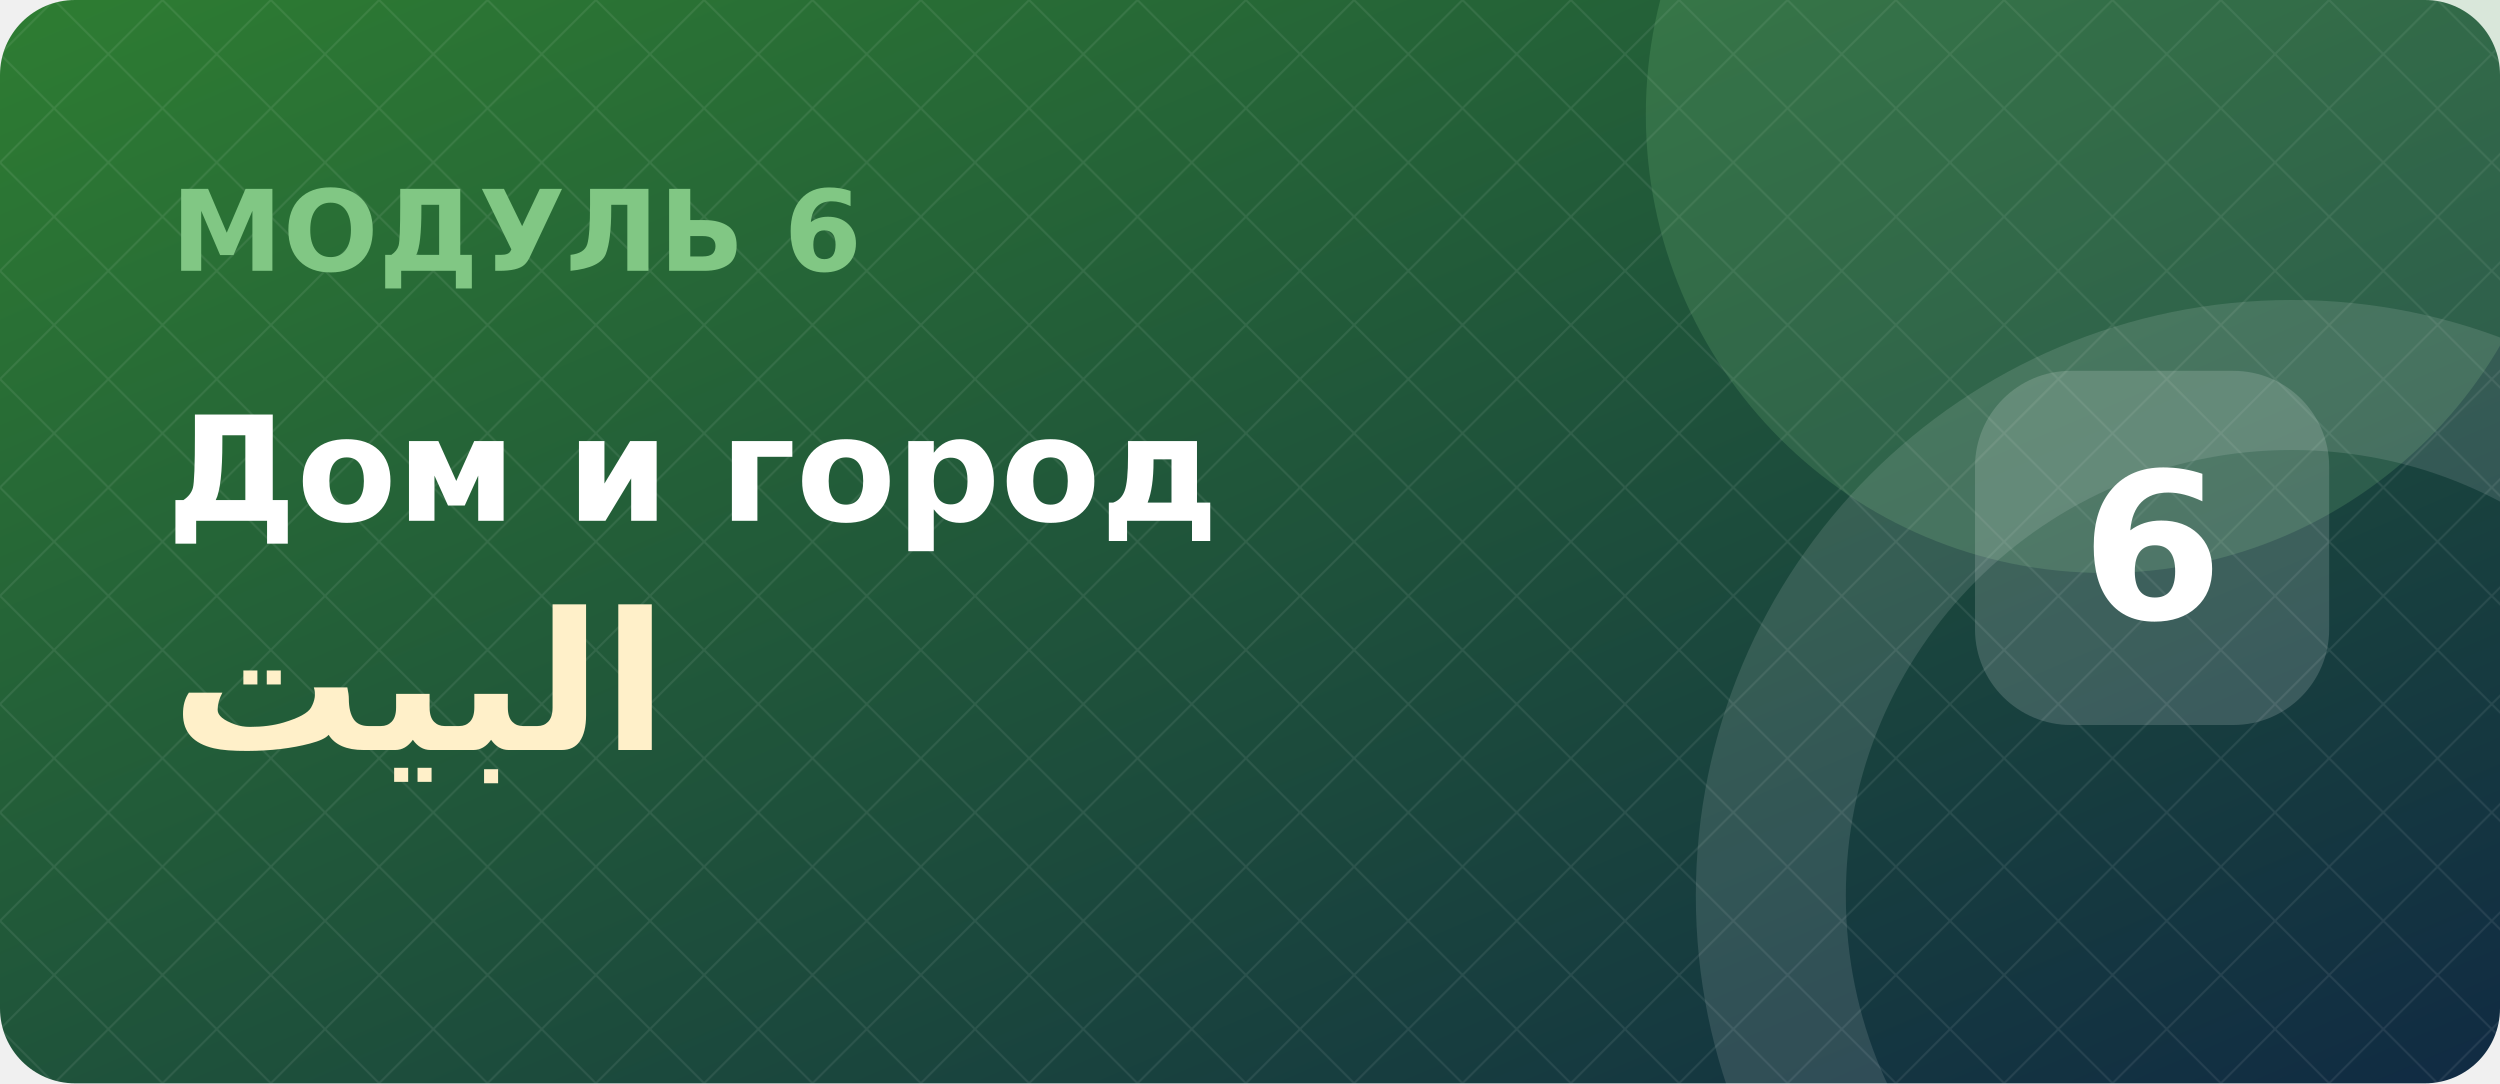
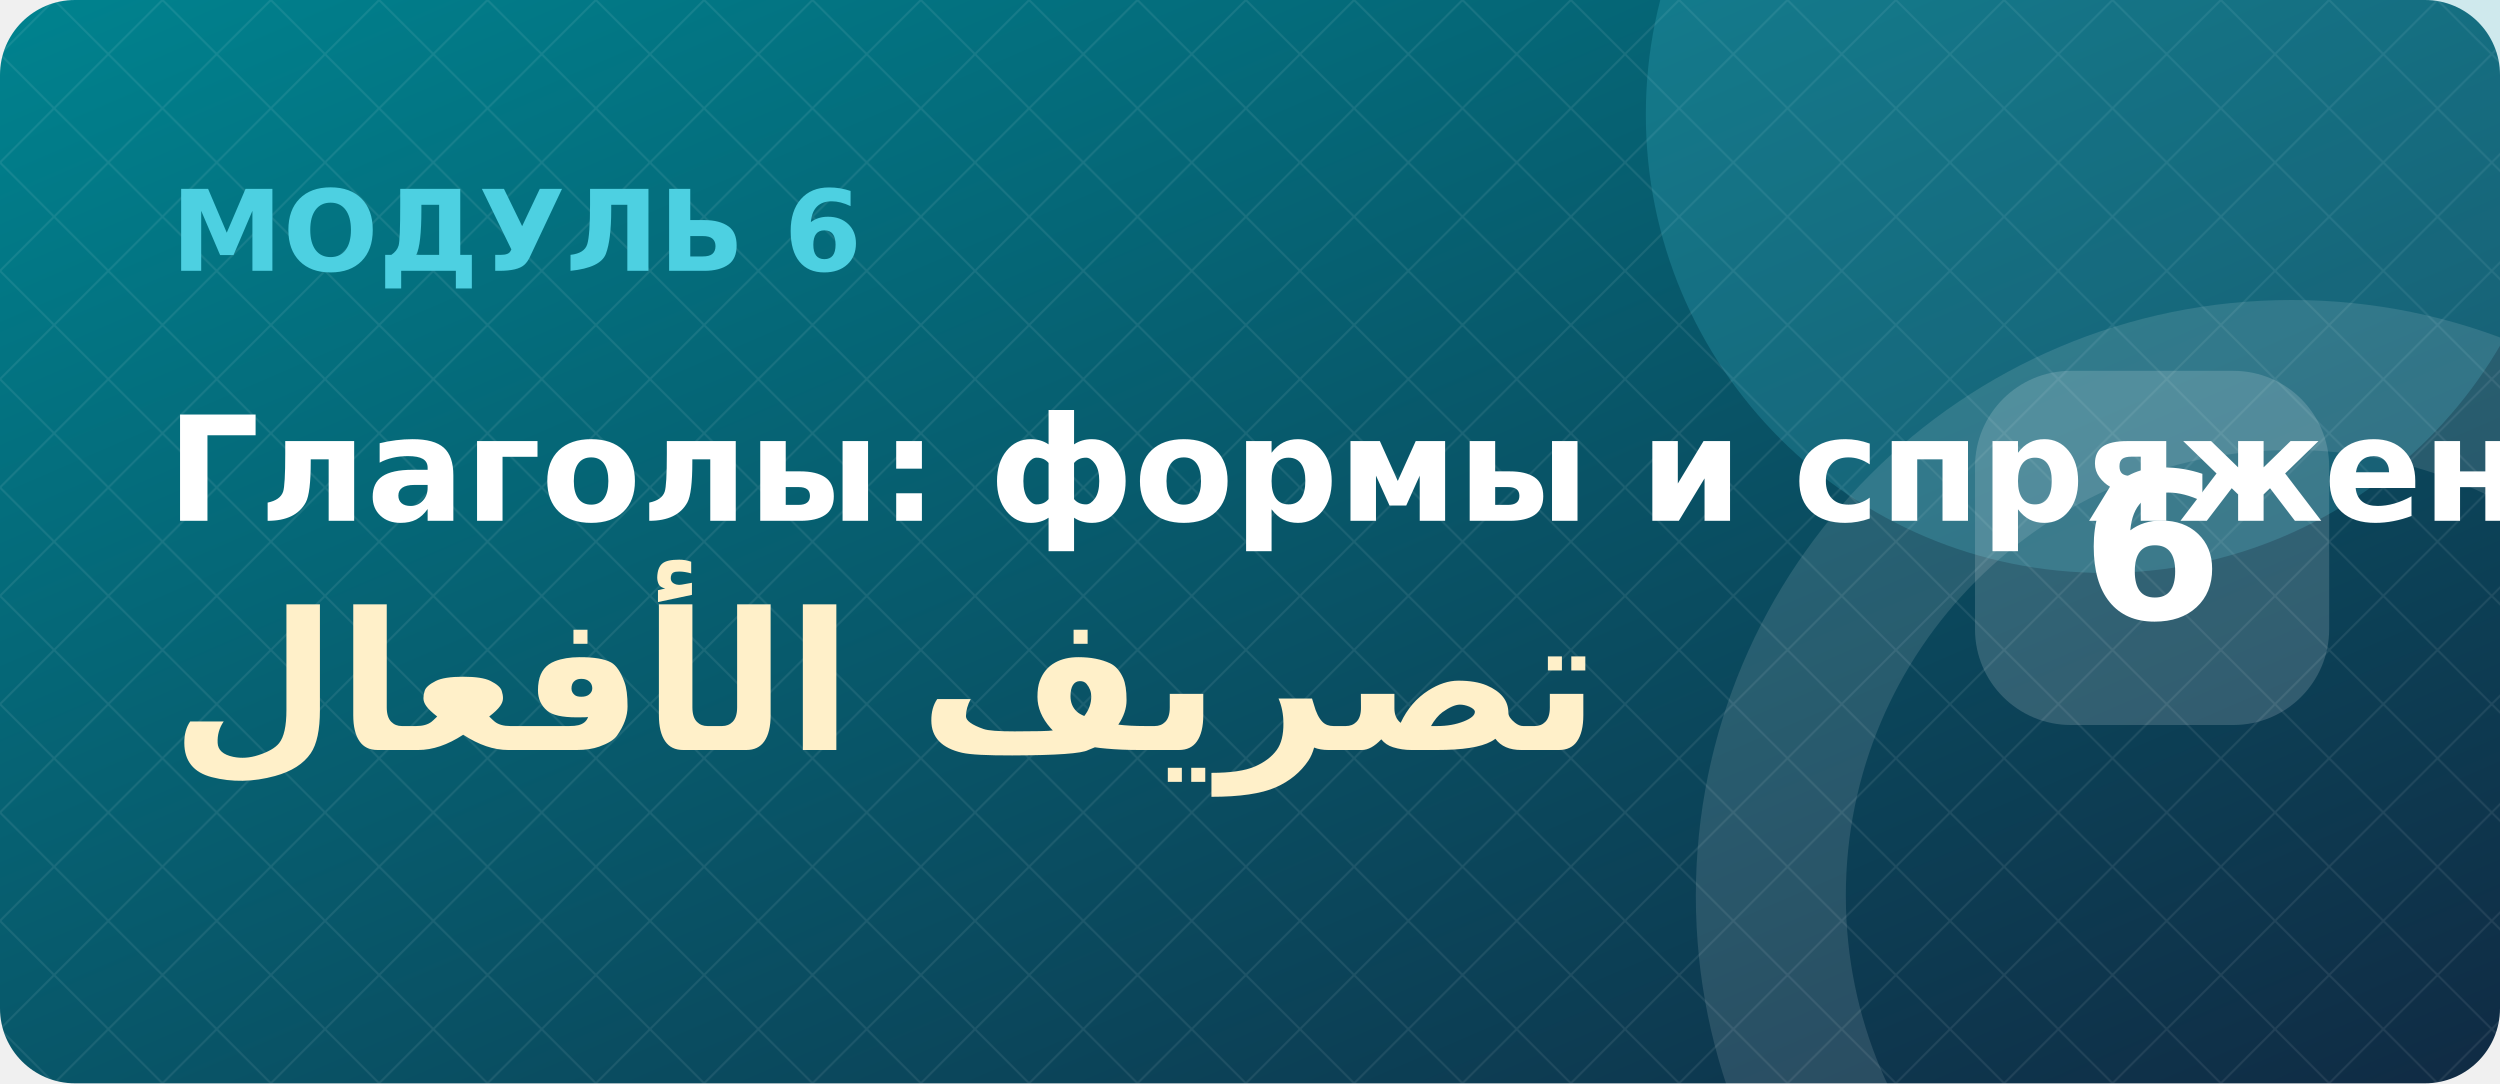
<svg xmlns="http://www.w3.org/2000/svg" width="1200" height="520" viewBox="0 0 1200 520">
  <defs>
    <linearGradient id="g" x1="0" y1="0" x2="1" y2="1">
-       <stop stop-color="#2E7D32" />
+       <stop stop-color="#00838F" />
      <stop offset="1" stop-color="#102A43" />
    </linearGradient>
    <pattern id="p" width="52" height="52" patternUnits="userSpaceOnUse">
      <path d="M26 0L52 26 26 52 0 26Z" fill="none" stroke="white" stroke-opacity=".08" />
    </pattern>
  </defs>
  <rect width="1200" height="520" rx="36" fill="url(#g)" />
  <rect width="1200" height="520" rx="36" fill="url(#p)" />
-   <circle cx="1010" cy="55" r="220" fill="#81C784" fill-opacity=".2" />
+   <circle cx="1010" cy="55" r="220" fill="#4DD0E1" fill-opacity=".2" />
  <circle cx="1100" cy="430" r="250" fill="none" stroke="white" stroke-opacity=".12" stroke-width="72" />
-   <text x="82" y="130" fill="#81C784" font-family="DejaVu Sans, Arial" font-size="54" font-weight="700">МОДУЛЬ 6</text>
-   <text x="80" y="250" fill="white" font-family="DejaVu Sans, Arial" font-size="70" font-weight="700">Дом и город</text>
-   <text x="82" y="360" fill="#FFF0C9" font-family="DejaVu Sans, Arial" font-size="92" font-weight="700">البيت</text>
+   <text x="82" y="130" fill="#4DD0E1" font-family="DejaVu Sans, Arial" font-size="54" font-weight="700">МОДУЛЬ 6</text>
+   <text x="80" y="250" fill="white" font-family="DejaVu Sans, Arial" font-size="70" font-weight="700">Глаголы: формы и спряжение</text>
+   <text x="82" y="360" fill="#FFF0C9" font-family="DejaVu Sans, Arial" font-size="92" font-weight="700">تصريف الأفعال</text>
  <g transform="translate(948 178)">
    <rect width="170" height="170" rx="46" fill="white" fill-opacity=".16" />
    <text x="85" y="119" text-anchor="middle" fill="white" font-family="DejaVu Sans, Arial" font-size="98" font-weight="800">6</text>
  </g>
</svg>
